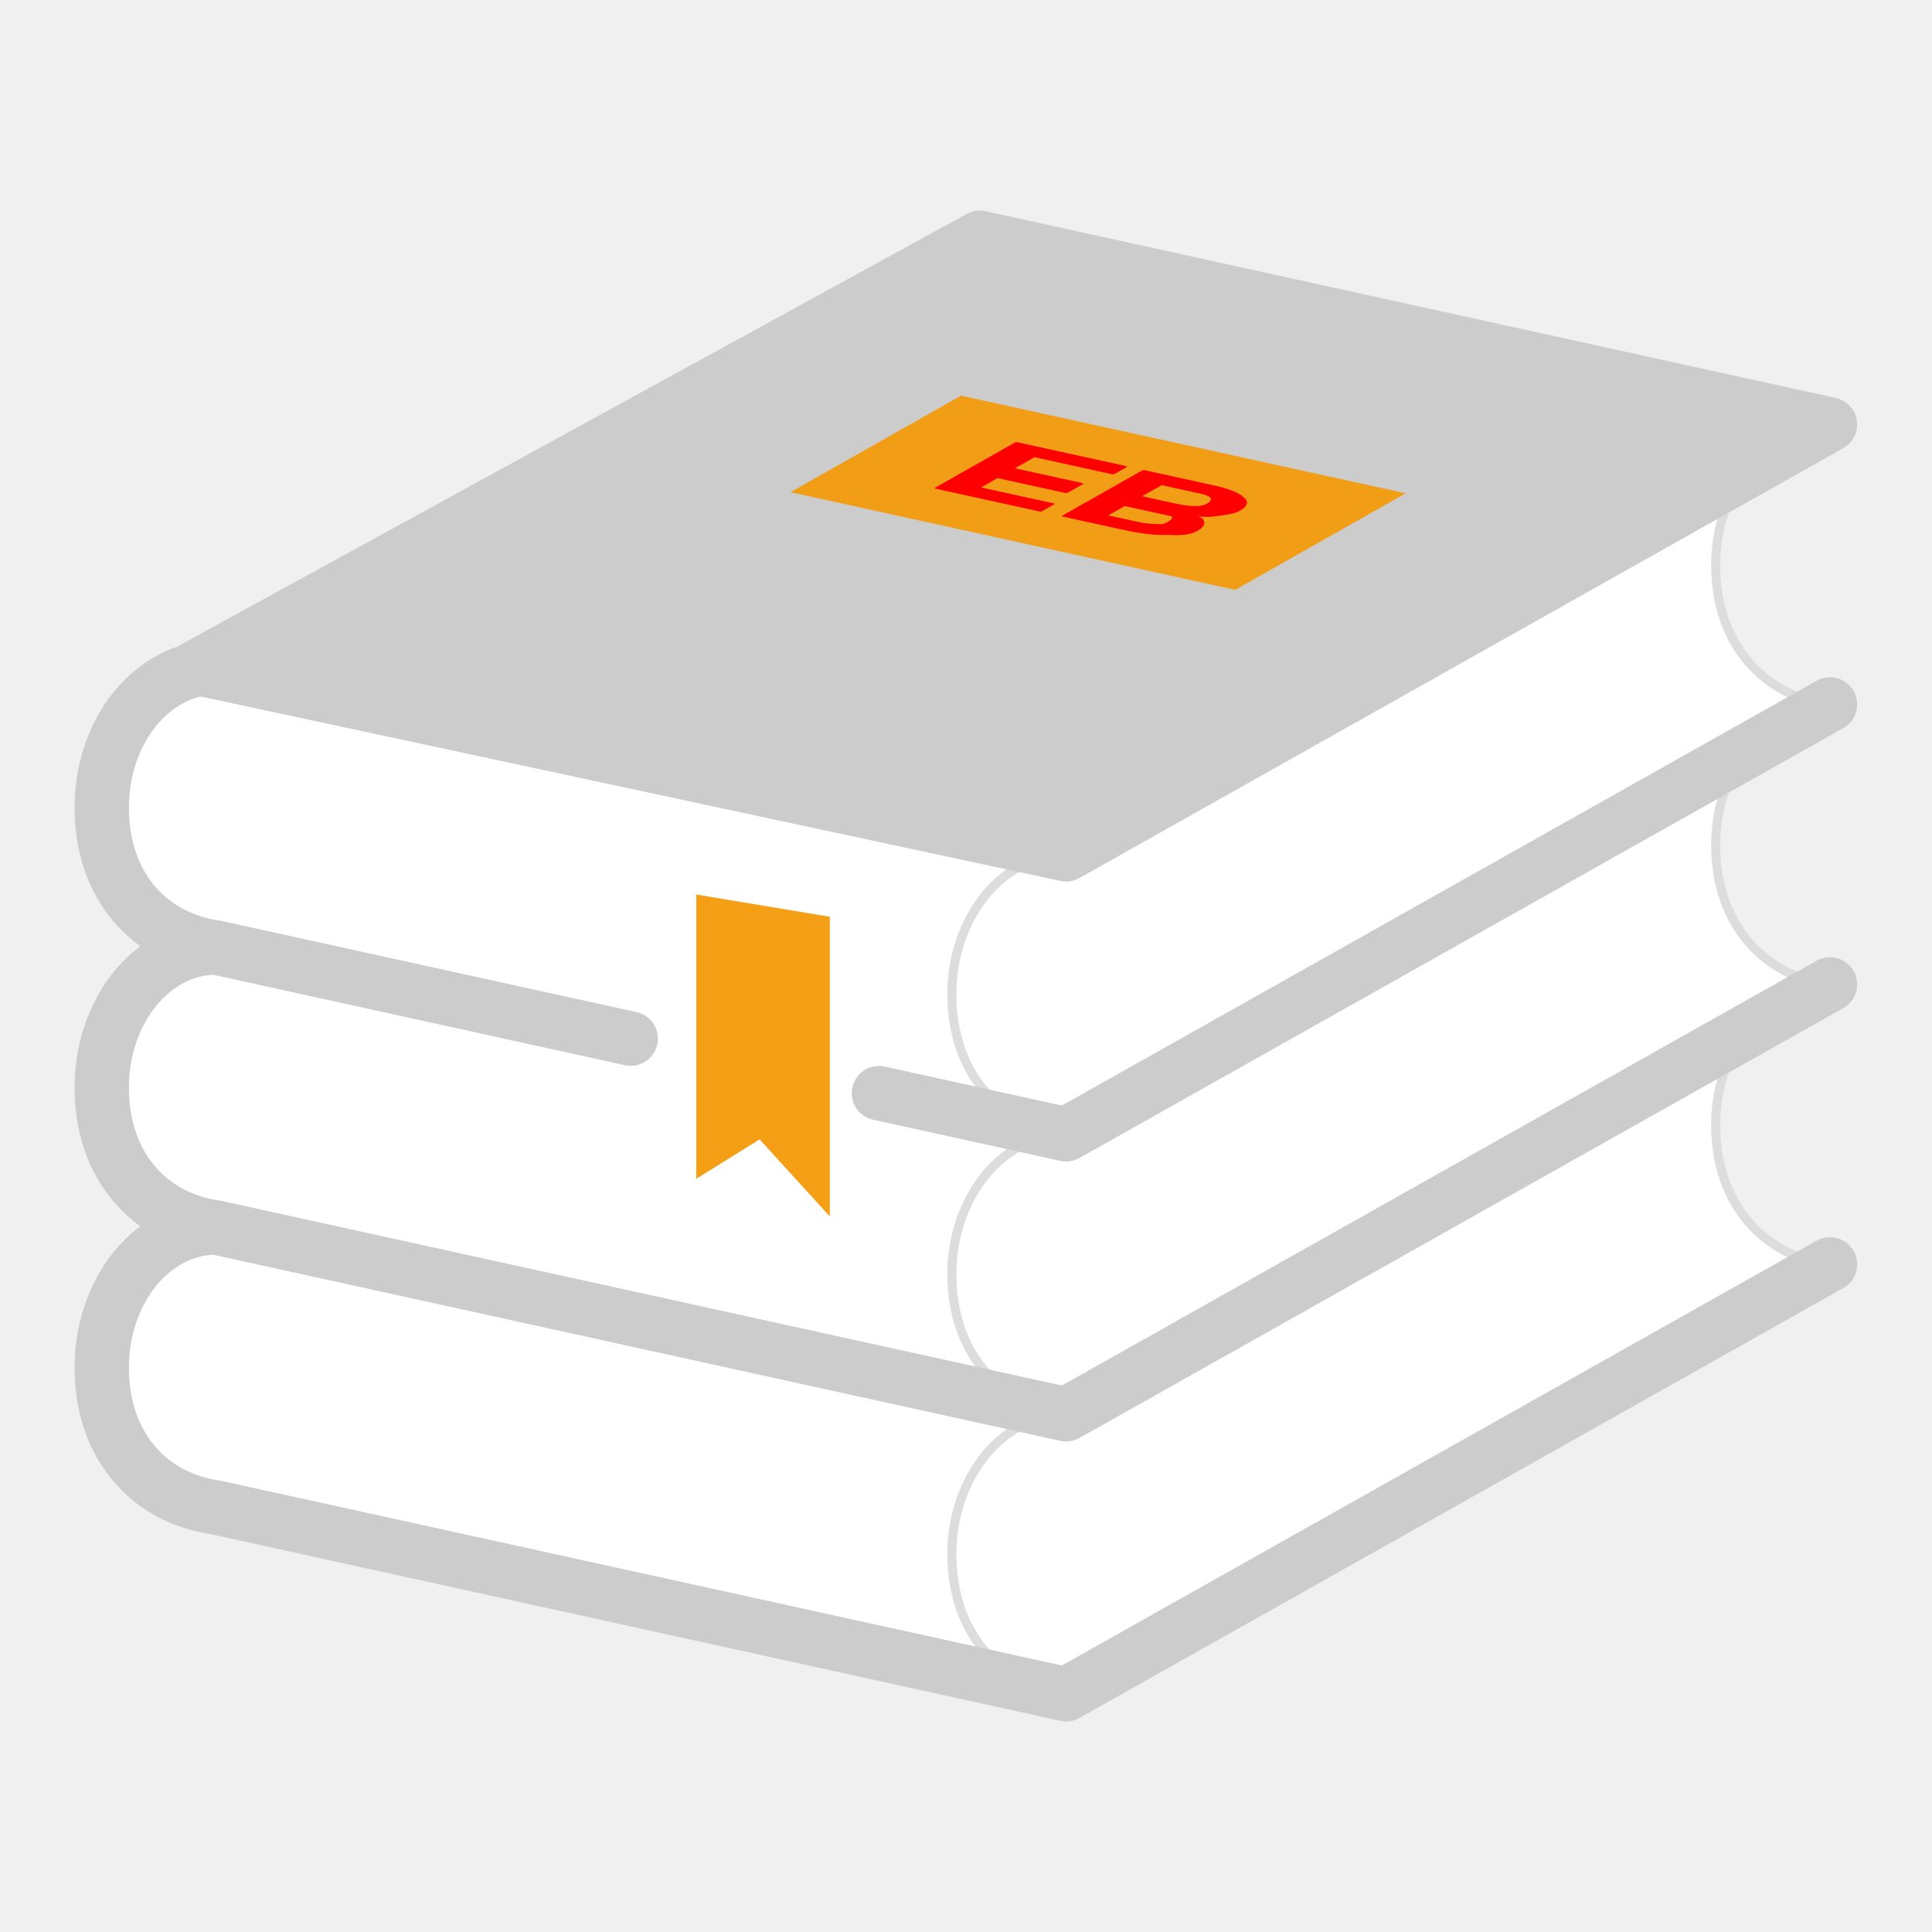
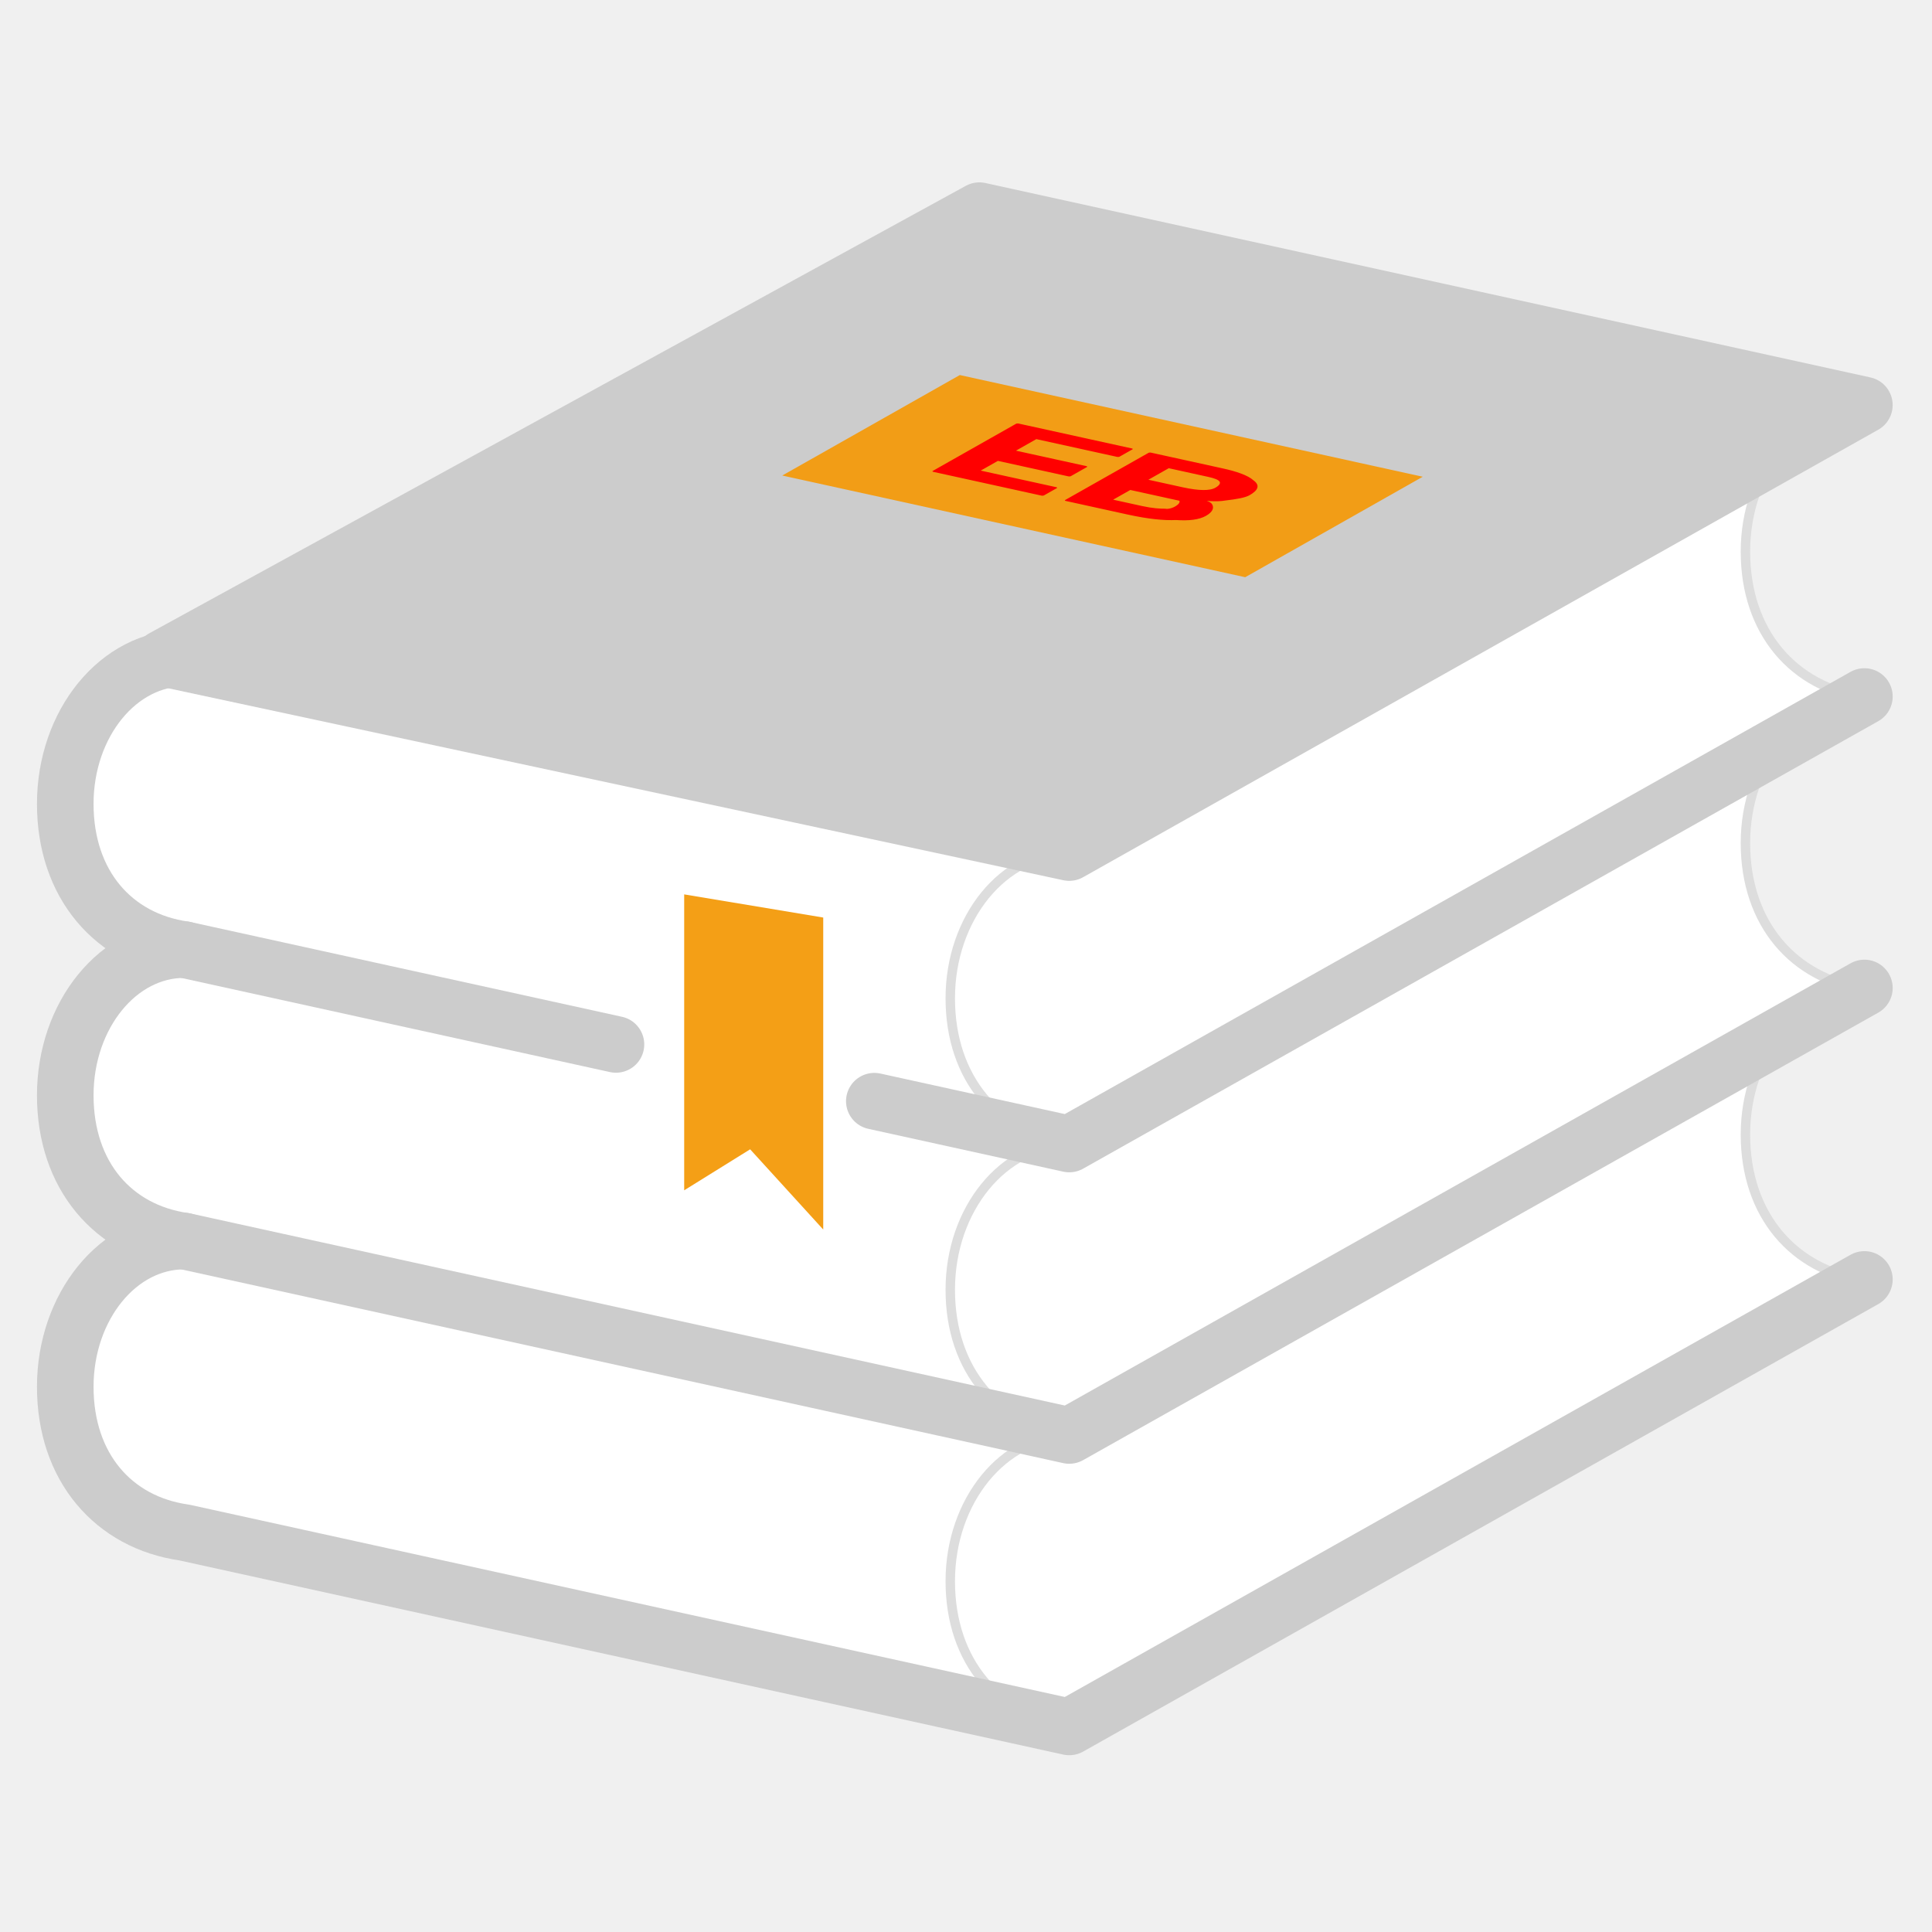
- <svg xmlns="http://www.w3.org/2000/svg" width="264.583" height="264.583">
-   <g fill="none" stroke="#CCC" stroke-linecap="round" stroke-linejoin="round" stroke-miterlimit="4" transform="matrix(2.48198 0 0 2.48198 -4114.74 672.28)">
+ <svg xmlns="http://www.w3.org/2000/svg" width="256" height="256">
+   <g fill="none" stroke="#ccc" stroke-linecap="round" stroke-linejoin="round" stroke-miterlimit="4" transform="matrix(2.5 0 0 2.5 -4150 672.28)">
    <path fill="#fff" stroke="none" d="M1669.766-234.029c-3.483 0-6.307 3.458-6.307 7.724 0 4.266 2.556 7.19 6.307 7.724-3.483 0-6.307 3.458-6.307 7.724 0 4.266 2.556 7.19 6.307 7.724-3.483 0-6.307 3.458-6.307 7.724 0 4.266 2.556 7.19 6.307 7.724l46.907 10.304 42.144-23.718c-3.483 0-6.307-3.458-6.307-7.724 0-4.266 2.556-7.19 6.307-7.724-3.483 0-6.307-3.458-6.307-7.724 0-4.266 2.556-7.19 6.307-7.724-3.483 0-6.307-3.458-6.307-7.724 0-4.266 2.556-7.19 6.307-7.724Z" />
    <path stroke-width="0.5" stroke="#ddd" d="M1716.673-223.725c-3.483 0-6.307 3.458-6.307 7.724 0 4.266 2.556 7.19 6.307 7.724-3.483 0-6.307 3.458-6.307 7.724 0 4.266 2.556 7.19 6.307 7.724-3.483 0-6.307 3.458-6.307 7.724 0 4.266 2.556 7.19 6.307 7.724      m42.145-70.018c-3.483 0-6.307 3.458-6.307 7.724 0 4.266 2.556 7.19 6.307 7.724-3.483 0-6.307 3.458-6.307 7.724 0 4.266 2.556 7.19 6.307 7.724-3.483 0-6.307 3.458-6.307 7.724 0 4.266 2.556 7.19 6.307 7.724" />
    <g stroke-width="2.999">
      <path d="m1669.766-203.133c-3.483 0-6.307 3.458-6.307 7.724 0 4.266 2.556 7.19 6.307 7.724l46.907 10.304 42.144-23.718" />
      <path d="m1669.766-218.581c-3.483 0-6.307 3.458-6.307 7.724 0 4.266 2.556 7.19 6.307 7.724l46.907 10.304 42.144-23.718" />
      <path d="m1669.766-234.029c-3.483 0-6.307 3.458-6.307 7.724 0 4.266 2.556 7.19 6.307 7.724l22.881 5.026m13.694 3.008 10.332 2.27 42.144-23.718" />
    </g>
    <path stroke-width="11.335" fill="#CCC" d="M6470.215-924.797l-163.58 89.642 181.58 38.944 159.285-89.643z" transform="translate(0 -13.061) scale(.264583)" />
    <path fill="#f29d16" stroke-width="1.115" d="m1710.783-249.624-10.863 6.148 26.168 5.748 10.863-6.148z" />
    <text font-family="Arial" font-size="0.6" font-weight="bold" fill="red" stroke="red" stroke-width="0.01" transform="matrix(17.445 3.832 10.863 -6.148 1718.435-243.676)">
      <tspan x="0" y="0" text-anchor="middle" dominant-baseline="central">EB</tspan>
    </text>
    <path fill="#f49f16" stroke="none" d="m1696.263-221.509v15.686l3.496-2.173 3.874 4.252v-16.536l-7.37-1.228z" />
  </g>
</svg>
